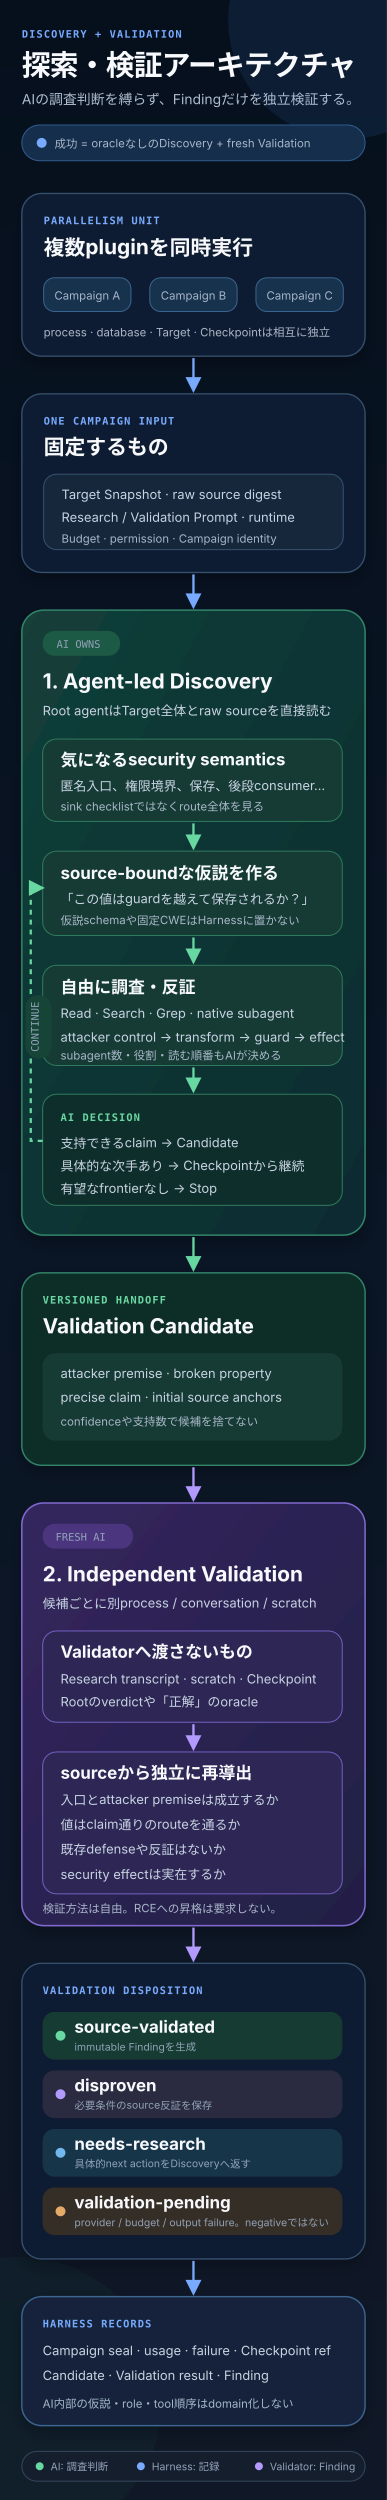
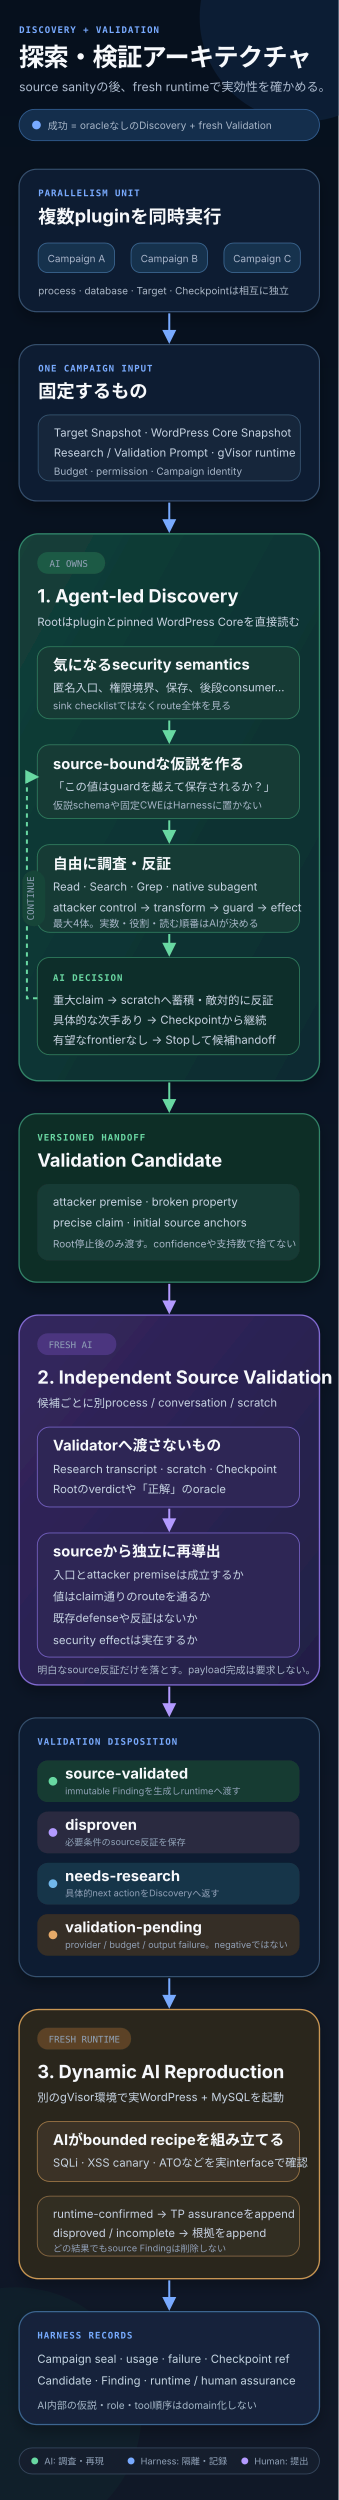
- <svg xmlns="http://www.w3.org/2000/svg" width="390" height="2520" viewBox="0 0 390 2520" role="img" aria-labelledby="title desc" style="width:100%;max-width:390px;height:auto">
+ <svg xmlns="http://www.w3.org/2000/svg" width="390" height="2880" viewBox="0 0 390 2880" role="img" aria-labelledby="title desc" style="width:100%;max-width:390px;height:auto">
  <defs>
    <linearGradient id="bg" x1="0" y1="0" x2="0" y2="1">
      <stop offset="0" stop-color="#06101d" />
      <stop offset="0.5" stop-color="#0a1525" />
      <stop offset="1" stop-color="#101827" />
    </linearGradient>
    <linearGradient id="green" x1="0" y1="0" x2="1" y2="1">
      <stop offset="0" stop-color="#123f38" />
      <stop offset="1" stop-color="#0e2b30" />
    </linearGradient>
    <linearGradient id="purple" x1="0" y1="0" x2="1" y2="1">
      <stop offset="0" stop-color="#34265e" />
      <stop offset="1" stop-color="#211f45" />
    </linearGradient>
    <filter id="shadow" x="-15%" y="-15%" width="130%" height="140%">
      <feDropShadow dx="0" dy="7" stdDeviation="8" flood-color="#000" flood-opacity="0.28" />
    </filter>
    <marker id="arrowBlue" viewBox="0 0 10 10" refX="8" refY="5" markerWidth="7" markerHeight="7" orient="auto">
      <path d="M0 0L10 5L0 10Z" fill="#78aaff" />
    </marker>
    <marker id="arrowGreen" viewBox="0 0 10 10" refX="8" refY="5" markerWidth="7" markerHeight="7" orient="auto">
      <path d="M0 0L10 5L0 10Z" fill="#68d8a2" />
    </marker>
    <marker id="arrowPurple" viewBox="0 0 10 10" refX="8" refY="5" markerWidth="7" markerHeight="7" orient="auto">
      <path d="M0 0L10 5L0 10Z" fill="#b39aff" />
    </marker>
    <style>
      .sans{font-family:Inter,"Noto Sans JP",system-ui,-apple-system,"Segoe UI",sans-serif}
      .mono{font-family:"SFMono-Regular",Consolas,monospace}
      .title{fill:#f7f9fc;font-size:29px;font-weight:780;letter-spacing:-.8px}
      .subtitle{fill:#adbbce;font-size:14px}
      .sectionTitle{fill:#f7f9fc;font-size:21px;font-weight:740}
      .cardTitle{fill:#f7f9fc;font-size:17px;font-weight:710}
      .body{fill:#c8d4e3;font-size:13px}
      .small{fill:#a9b7c9;font-size:11.5px}
      .tiny{fill:#91a2b8;font-size:10.5px}
      .eyebrow{font-size:10.5px;font-weight:780;letter-spacing:1.05px}
      .panel{fill:#101d30;stroke:#36516f;stroke-width:1.3}
      .mini{fill:#15263b;stroke:#355270;stroke-width:1}
      .flowBlue{fill:none;stroke:#78aaff;stroke-width:2.3;marker-end:url(#arrowBlue)}
      .flowGreen{fill:none;stroke:#68d8a2;stroke-width:2.3;marker-end:url(#arrowGreen)}
      .flowPurple{fill:none;stroke:#b39aff;stroke-width:2.3;marker-end:url(#arrowPurple)}
      .dashed{stroke-dasharray:5 5}
    </style>
  </defs>
-   <rect width="390" height="2520" fill="url(#bg)" />
+   <rect width="390" height="2880" fill="url(#bg)" />
  <circle cx="350" cy="20" r="120" fill="#17345c" opacity=".36" />
-   <circle cx="18" cy="2420" r="145" fill="#123f38" opacity=".18" />
+   <circle cx="18" cy="2780" r="145" fill="#123f38" opacity=".18" />
  <g class="sans">
    <text x="22" y="38" class="mono eyebrow" fill="#78aaff">DISCOVERY + VALIDATION</text>
    <text x="22" y="76" class="title">探索・検証アーキテクチャ</text>
-     <text x="22" y="105" class="subtitle">AIの調査判断を縛らず、Findingだけを独立検証する。</text>
+     <text x="22" y="105" class="subtitle">source sanityの後、fresh runtimeで実効性を確かめる。</text>
    <rect x="22" y="126" width="346" height="36" rx="18" fill="#142e4c" stroke="#315d90" />
    <circle cx="42" cy="144" r="5" fill="#78aaff" />
    <text x="55" y="149" class="small">成功 = oracleなしのDiscovery + fresh Validation</text>
    <g filter="url(#shadow)">
      <rect x="22" y="195" width="346" height="164" rx="20" class="panel" />
      <text x="44" y="226" class="mono eyebrow" fill="#78aaff">PARALLELISM UNIT</text>
      <text x="44" y="257" class="sectionTitle">複数pluginを同時実行</text>
      <rect x="44" y="280" width="88" height="34" rx="11" fill="#17304e" stroke="#39658f" />
      <text x="88" y="302" text-anchor="middle" class="small">Campaign A</text>
      <rect x="151" y="280" width="88" height="34" rx="11" fill="#17304e" stroke="#39658f" />
      <text x="195" y="302" text-anchor="middle" class="small">Campaign B</text>
      <rect x="258" y="280" width="88" height="34" rx="11" fill="#17304e" stroke="#39658f" />
      <text x="302" y="302" text-anchor="middle" class="small">Campaign C</text>
      <text x="44" y="339" class="small">process · database · Target · Checkpointは相互に独立</text>
    </g>
    <path d="M195 361V393" class="flowBlue" />
    <g filter="url(#shadow)">
      <rect x="22" y="397" width="346" height="180" rx="20" class="panel" />
      <text x="44" y="428" class="mono eyebrow" fill="#78aaff">ONE CAMPAIGN INPUT</text>
      <text x="44" y="458" class="sectionTitle">固定するもの</text>
      <rect x="44" y="478" width="302" height="76" rx="13" class="mini" />
-       <text x="62" y="503" class="body">Target Snapshot · raw source digest</text>
-       <text x="62" y="526" class="body">Research / Validation Prompt · runtime</text>
+       <text x="62" y="503" class="body">Target Snapshot · WordPress Core Snapshot</text>
+       <text x="62" y="526" class="body">Research / Validation Prompt · gVisor runtime</text>
      <text x="62" y="547" class="small">Budget · permission · Campaign identity</text>
    </g>
    <path d="M195 579V611" class="flowBlue" />
    <g filter="url(#shadow)">
      <rect x="22" y="615" width="346" height="630" rx="22" fill="url(#green)" stroke="#328669" stroke-width="1.5" />
      <rect x="43" y="636" width="78" height="25" rx="12" fill="#1f5a45" />
      <text x="57" y="653" class="mono tiny" fill="#b8f2d4">AI OWNS</text>
      <text x="43" y="694" class="sectionTitle">1. Agent-led Discovery</text>
-       <text x="43" y="721" class="body">Root agentはTarget全体とraw sourceを直接読む</text>
+       <text x="43" y="721" class="body">Rootはpluginとpinned WordPress Coreを直接読む</text>
      <rect x="43" y="745" width="302" height="83" rx="14" fill="#163b35" stroke="#2e7a5c" />
      <text x="61" y="772" class="cardTitle">気になるsecurity semantics</text>
      <text x="61" y="797" class="body">匿名入口、権限境界、保存、後段consumer…</text>
      <text x="61" y="817" class="small">sink checklistではなくroute全体を見る</text>
      <path d="M195 830V854" class="flowGreen" />
      <rect x="43" y="858" width="302" height="85" rx="14" fill="#163b35" stroke="#2e7a5c" />
      <text x="61" y="886" class="cardTitle">source-boundな仮説を作る</text>
      <text x="61" y="911" class="body">「この値はguardを越えて保存されるか？」</text>
      <text x="61" y="932" class="small">仮説schemaや固定CWEはHarnessに置かない</text>
      <path d="M195 945V969" class="flowGreen" />
      <rect x="43" y="973" width="302" height="101" rx="14" fill="#163b35" stroke="#2e7a5c" />
      <text x="61" y="1001" class="cardTitle">自由に調査・反証</text>
      <text x="61" y="1026" class="body">Read · Search · Grep · native subagent</text>
      <text x="61" y="1050" class="body">attacker control → transform → guard → effect</text>
-       <text x="61" y="1068" class="small">subagent数・役割・読む順番もAIが決める</text>
+       <text x="61" y="1068" class="small">最大4体。実数・役割・読む順番はAIが決める</text>
      <path d="M195 1076V1099" class="flowGreen" />
      <rect x="43" y="1103" width="302" height="112" rx="14" fill="#112f2b" stroke="#2e7a5c" />
      <text x="61" y="1130" class="mono eyebrow" fill="#68d8a2">AI DECISION</text>
-       <text x="61" y="1157" class="body">支持できるclaim → Candidate</text>
+       <text x="61" y="1157" class="body">重大claim → scratchへ蓄積・敵対的に反証</text>
      <text x="61" y="1180" class="body">具体的な次手あり → Checkpointから継続</text>
-       <text x="61" y="1203" class="body">有望なfrontierなし → Stop</text>
+       <text x="61" y="1203" class="body">有望なfrontierなし → Stopして候補handoff</text>
      <path d="M43 1150H31V895H42" class="flowGreen dashed" />
      <rect x="26" y="1003" width="26" height="64" rx="13" fill="#174438" />
      <text x="39" y="1035" text-anchor="middle" class="mono tiny" fill="#9ae7bf" transform="rotate(-90 39 1035)">CONTINUE</text>
    </g>
    <path d="M195 1247V1279" class="flowGreen" />
    <g filter="url(#shadow)">
      <rect x="22" y="1283" width="346" height="194" rx="20" fill="#112d28" stroke="#328669" stroke-width="1.4" />
      <text x="43" y="1314" class="mono eyebrow" fill="#68d8a2">VERSIONED HANDOFF</text>
      <text x="43" y="1344" class="sectionTitle">Validation Candidate</text>
      <rect x="43" y="1364" width="302" height="88" rx="13" fill="#163a34" />
      <text x="61" y="1389" class="body">attacker premise · broken property</text>
      <text x="61" y="1413" class="body">precise claim · initial source anchors</text>
-       <text x="61" y="1437" class="small">confidenceや支持数で候補を捨てない</text>
+       <text x="61" y="1437" class="small">Root停止後のみ渡す。confidenceや支持数で捨てない</text>
    </g>
    <path d="M195 1479V1511" class="flowPurple" />
    <g filter="url(#shadow)">
      <rect x="22" y="1515" width="346" height="426" rx="22" fill="url(#purple)" stroke="#826bd2" stroke-width="1.5" />
      <rect x="43" y="1536" width="91" height="25" rx="12" fill="#4b367f" />
      <text x="56" y="1553" class="mono tiny" fill="#ded6ff">FRESH AI</text>
-       <text x="43" y="1594" class="sectionTitle">2. Independent Validation</text>
+       <text x="43" y="1594" class="sectionTitle">2. Independent Source Validation</text>
      <text x="43" y="1621" class="body">候補ごとに別process / conversation / scratch</text>
      <rect x="43" y="1644" width="302" height="92" rx="14" fill="#2d2755" stroke="#745fc0" />
      <text x="61" y="1671" class="cardTitle">Validatorへ渡さないもの</text>
      <text x="61" y="1697" class="body">Research transcript · scratch · Checkpoint</text>
      <text x="61" y="1720" class="body">Rootのverdictや「正解」のoracle</text>
      <path d="M195 1738V1762" class="flowPurple" />
      <rect x="43" y="1766" width="302" height="143" rx="14" fill="#2d2755" stroke="#745fc0" />
      <text x="61" y="1793" class="cardTitle">sourceから独立に再導出</text>
      <text x="61" y="1819" class="body">入口とattacker premiseは成立するか</text>
      <text x="61" y="1844" class="body">値はclaim通りのrouteを通るか</text>
      <text x="61" y="1869" class="body">既存defenseや反証はないか</text>
      <text x="61" y="1894" class="body">security effectは実在するか</text>
-       <text x="43" y="1928" class="small">検証方法は自由。RCEへの昇格は要求しない。</text>
+       <text x="43" y="1928" class="small">明白なsource反証だけを落とす。payload完成は要求しない。</text>
    </g>
    <path d="M195 1943V1975" class="flowPurple" />
    <g filter="url(#shadow)">
      <rect x="22" y="1979" width="346" height="298" rx="20" class="panel" />
      <text x="43" y="2010" class="mono eyebrow" fill="#78aaff">VALIDATION DISPOSITION</text>
      <rect x="43" y="2028" width="302" height="48" rx="12" fill="#153b30" />
      <circle cx="61" cy="2052" r="5" fill="#68d8a2" />
      <text x="75" y="2049" class="cardTitle">source-validated</text>
-       <text x="75" y="2067" class="tiny">immutable Findingを生成</text>
+       <text x="75" y="2067" class="tiny">immutable Findingを生成しruntimeへ渡す</text>
      <rect x="43" y="2087" width="302" height="48" rx="12" fill="#292b40" />
      <circle cx="61" cy="2111" r="5" fill="#b39aff" />
      <text x="75" y="2108" class="cardTitle">disproven</text>
      <text x="75" y="2126" class="tiny">必要条件のsource反証を保存</text>
      <rect x="43" y="2146" width="302" height="48" rx="12" fill="#18354a" />
      <circle cx="61" cy="2170" r="5" fill="#71b8ec" />
      <text x="75" y="2167" class="cardTitle">needs-research</text>
      <text x="75" y="2185" class="tiny">具体的next actionをDiscoveryへ返す</text>
      <rect x="43" y="2205" width="302" height="48" rx="12" fill="#362d25" />
      <circle cx="61" cy="2229" r="5" fill="#e6aa68" />
      <text x="75" y="2226" class="cardTitle">validation-pending</text>
      <text x="75" y="2244" class="tiny">provider / budget / output failure。negativeではない</text>
    </g>
    <path d="M195 2279V2311" class="flowBlue" />
    <g filter="url(#shadow)">
-       <rect x="22" y="2315" width="346" height="130" rx="20" fill="#13243a" stroke="#3d6590" stroke-width="1.4" />
-       <text x="43" y="2346" class="mono eyebrow" fill="#78aaff">HARNESS RECORDS</text>
-       <text x="43" y="2374" class="body">Campaign seal · usage · failure · Checkpoint ref</text>
-       <text x="43" y="2399" class="body">Candidate · Validation result · Finding</text>
-       <text x="43" y="2427" class="small">AI内部の仮説・role・tool順序はdomain化しない</text>
+       <rect x="22" y="2315" width="346" height="310" rx="22" fill="#2b281f" stroke="#c99652" stroke-width="1.5" />
+       <rect x="43" y="2336" width="108" height="25" rx="12" fill="#5b4225" />
+       <text x="56" y="2353" class="mono tiny" fill="#ffe0ad">FRESH RUNTIME</text>
+       <text x="43" y="2394" class="sectionTitle">3. Dynamic AI Reproduction</text>
+       <text x="43" y="2421" class="body">別のgVisor環境で実WordPress + MySQLを起動</text>
+       <rect x="43" y="2444" width="302" height="69" rx="14" fill="#3a3225" stroke="#9b7545" />
+       <text x="61" y="2471" class="cardTitle">AIがbounded recipeを組み立てる</text>
+       <text x="61" y="2496" class="body">SQLi · XSS canary · ATOなどを実interfaceで確認</text>
+       <rect x="43" y="2530" width="302" height="69" rx="14" fill="#332d24" stroke="#86673f" />
+       <text x="61" y="2555" class="body">runtime-confirmed → TP assuranceをappend</text>
+       <text x="61" y="2577" class="body">disproved / incomplete → 根拠をappend</text>
+       <text x="61" y="2594" class="tiny">どの結果でもsource Findingは削除しない</text>
+     </g>
+     <path d="M195 2627V2659" class="flowBlue" />
+     <g filter="url(#shadow)">
+       <rect x="22" y="2663" width="346" height="130" rx="20" fill="#13243a" stroke="#3d6590" stroke-width="1.4" />
+       <text x="43" y="2694" class="mono eyebrow" fill="#78aaff">HARNESS RECORDS</text>
+       <text x="43" y="2722" class="body">Campaign seal · usage · failure · Checkpoint ref</text>
+       <text x="43" y="2747" class="body">Candidate · Finding · runtime / human assurance</text>
+       <text x="43" y="2775" class="small">AI内部の仮説・role・tool順序はdomain化しない</text>
    </g>
    <g>
-       <rect x="22" y="2471" width="346" height="30" rx="15" fill="#151e2d" stroke="#35465c" />
-       <circle cx="40" cy="2486" r="4" fill="#68d8a2" />
-       <text x="51" y="2490" class="tiny">AI: 調査判断</text>
-       <circle cx="142" cy="2486" r="4" fill="#78aaff" />
-       <text x="153" y="2490" class="tiny">Harness: 記録</text>
-       <circle cx="261" cy="2486" r="4" fill="#b39aff" />
-       <text x="272" y="2490" class="tiny">Validator: Finding</text>
+       <rect x="22" y="2820" width="346" height="30" rx="15" fill="#151e2d" stroke="#35465c" />
+       <circle cx="40" cy="2835" r="4" fill="#68d8a2" />
+       <text x="51" y="2839" class="tiny">AI: 調査・再現</text>
+       <circle cx="151" cy="2835" r="4" fill="#78aaff" />
+       <text x="162" y="2839" class="tiny">Harness: 隔離・記録</text>
+       <circle cx="282" cy="2835" r="4" fill="#b39aff" />
+       <text x="293" y="2839" class="tiny">Human: 提出</text>
    </g>
  </g>
</svg>
